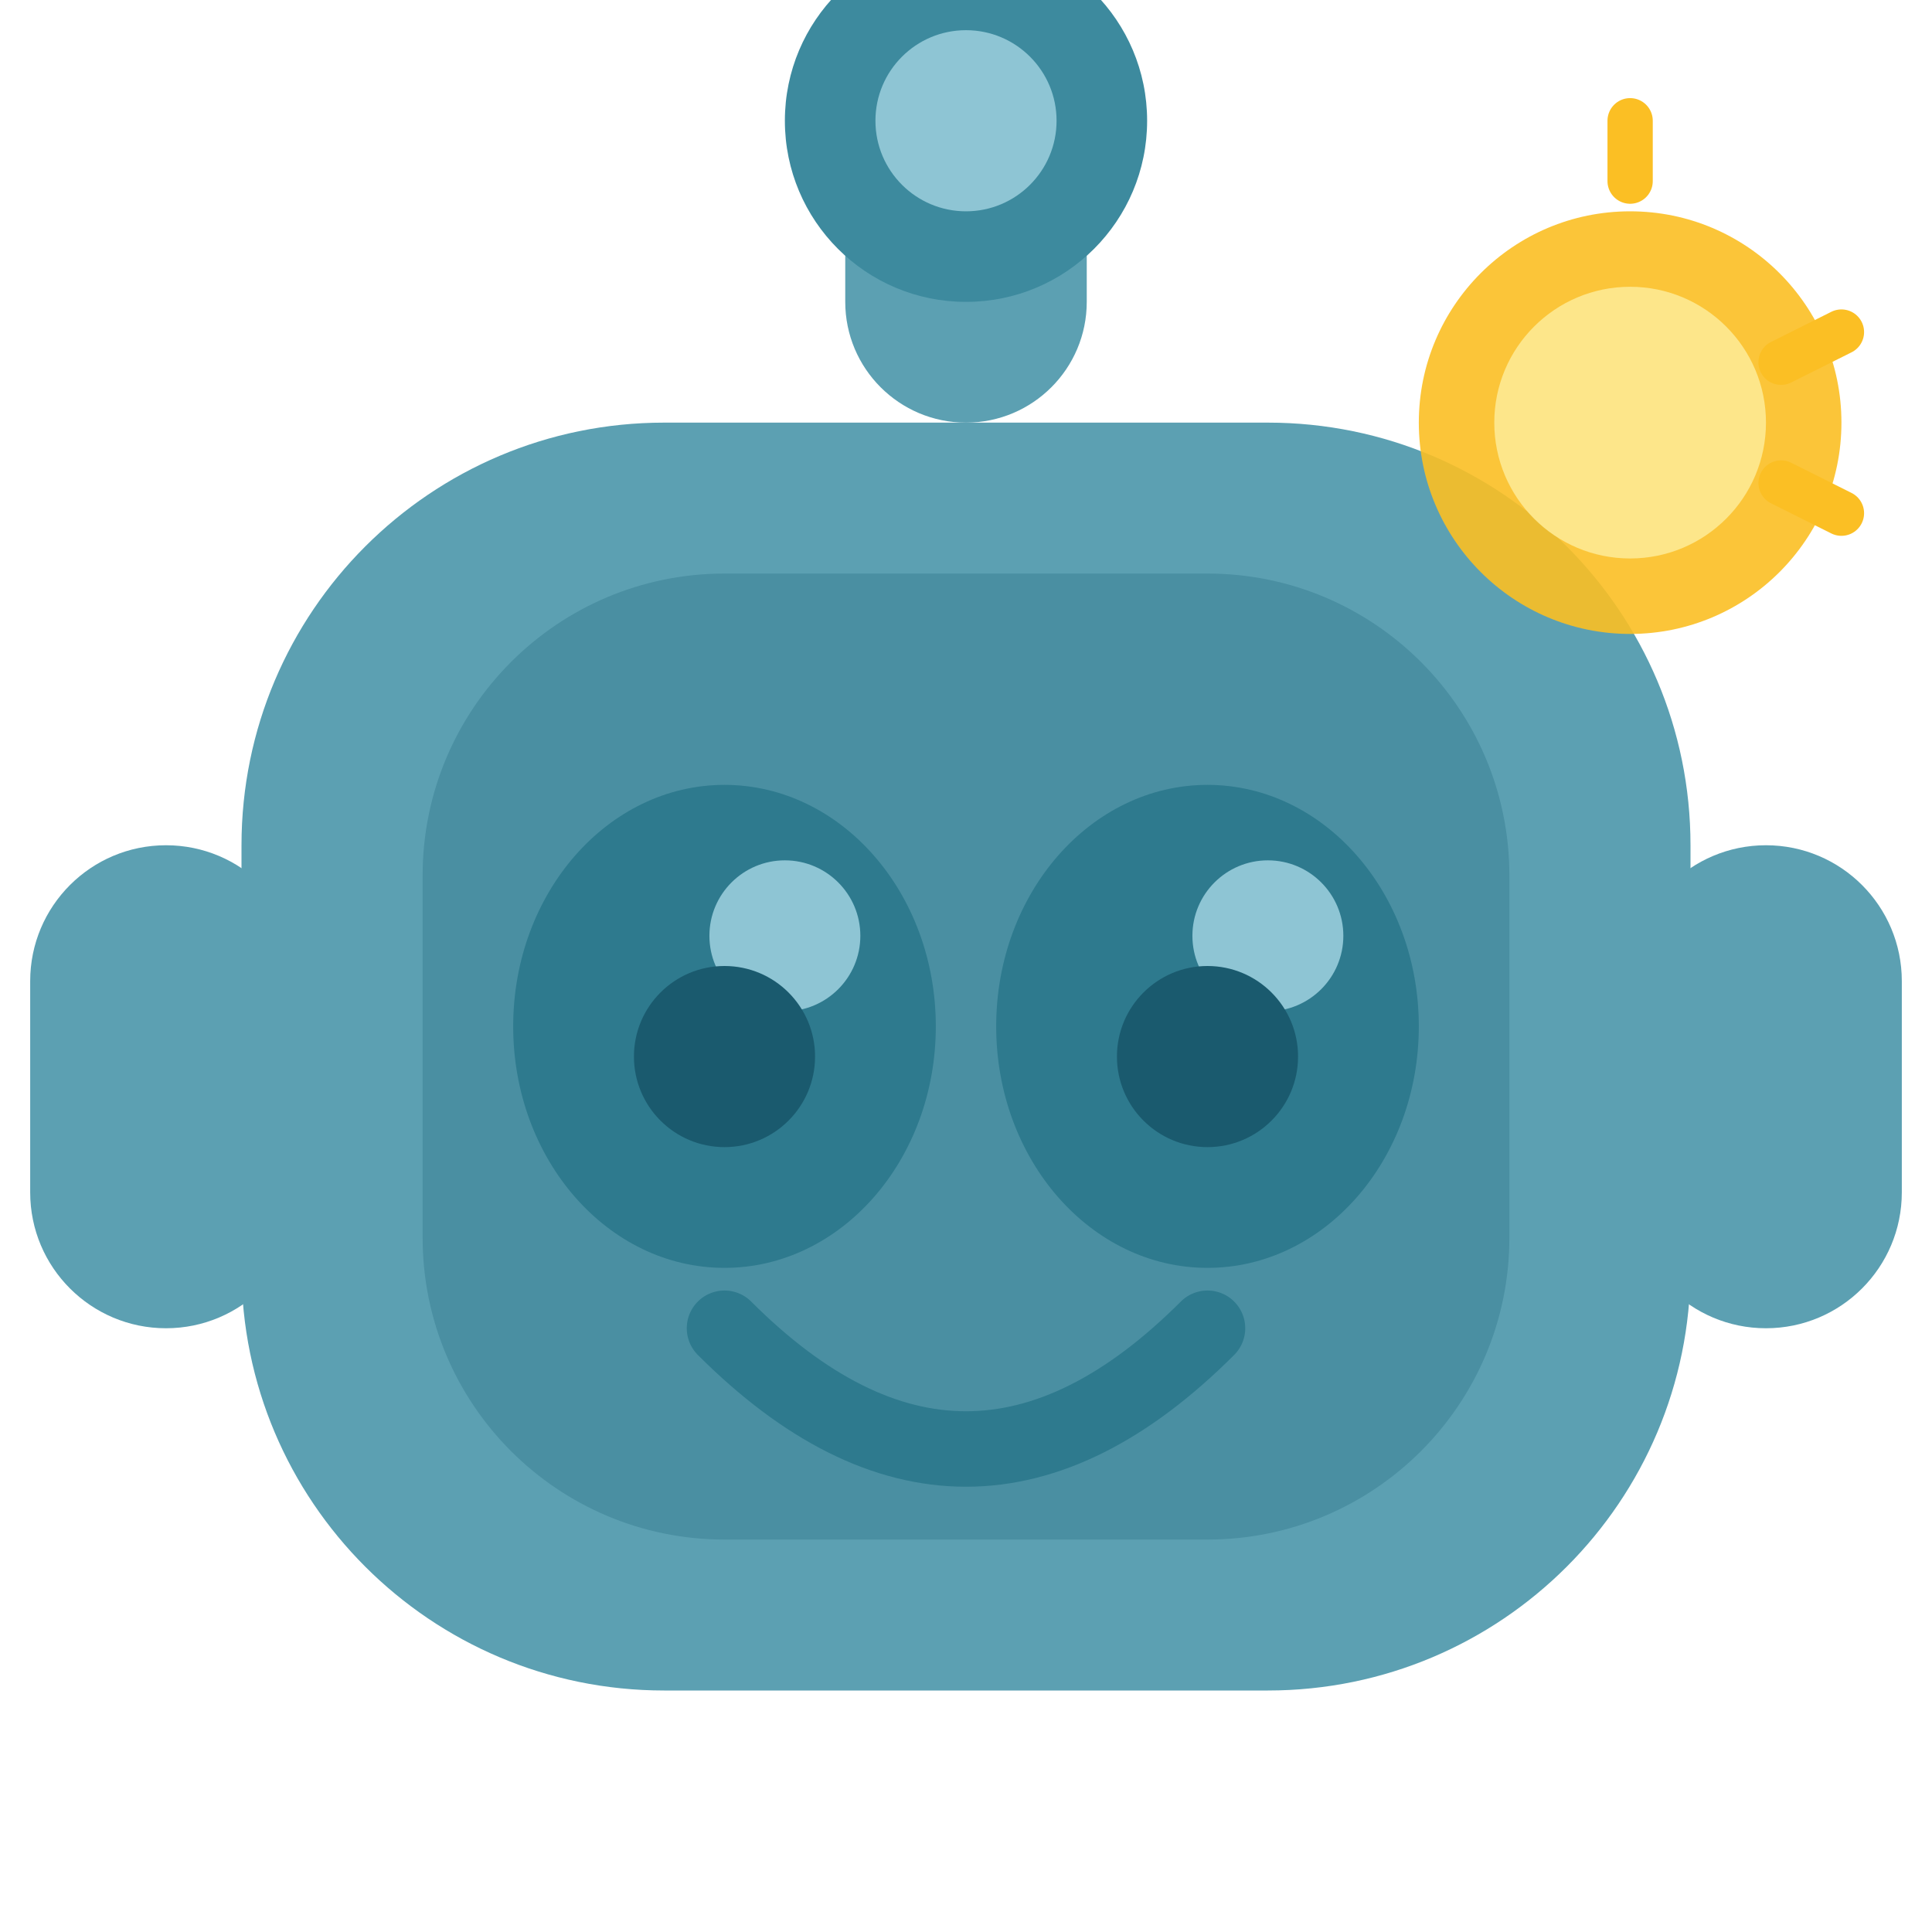
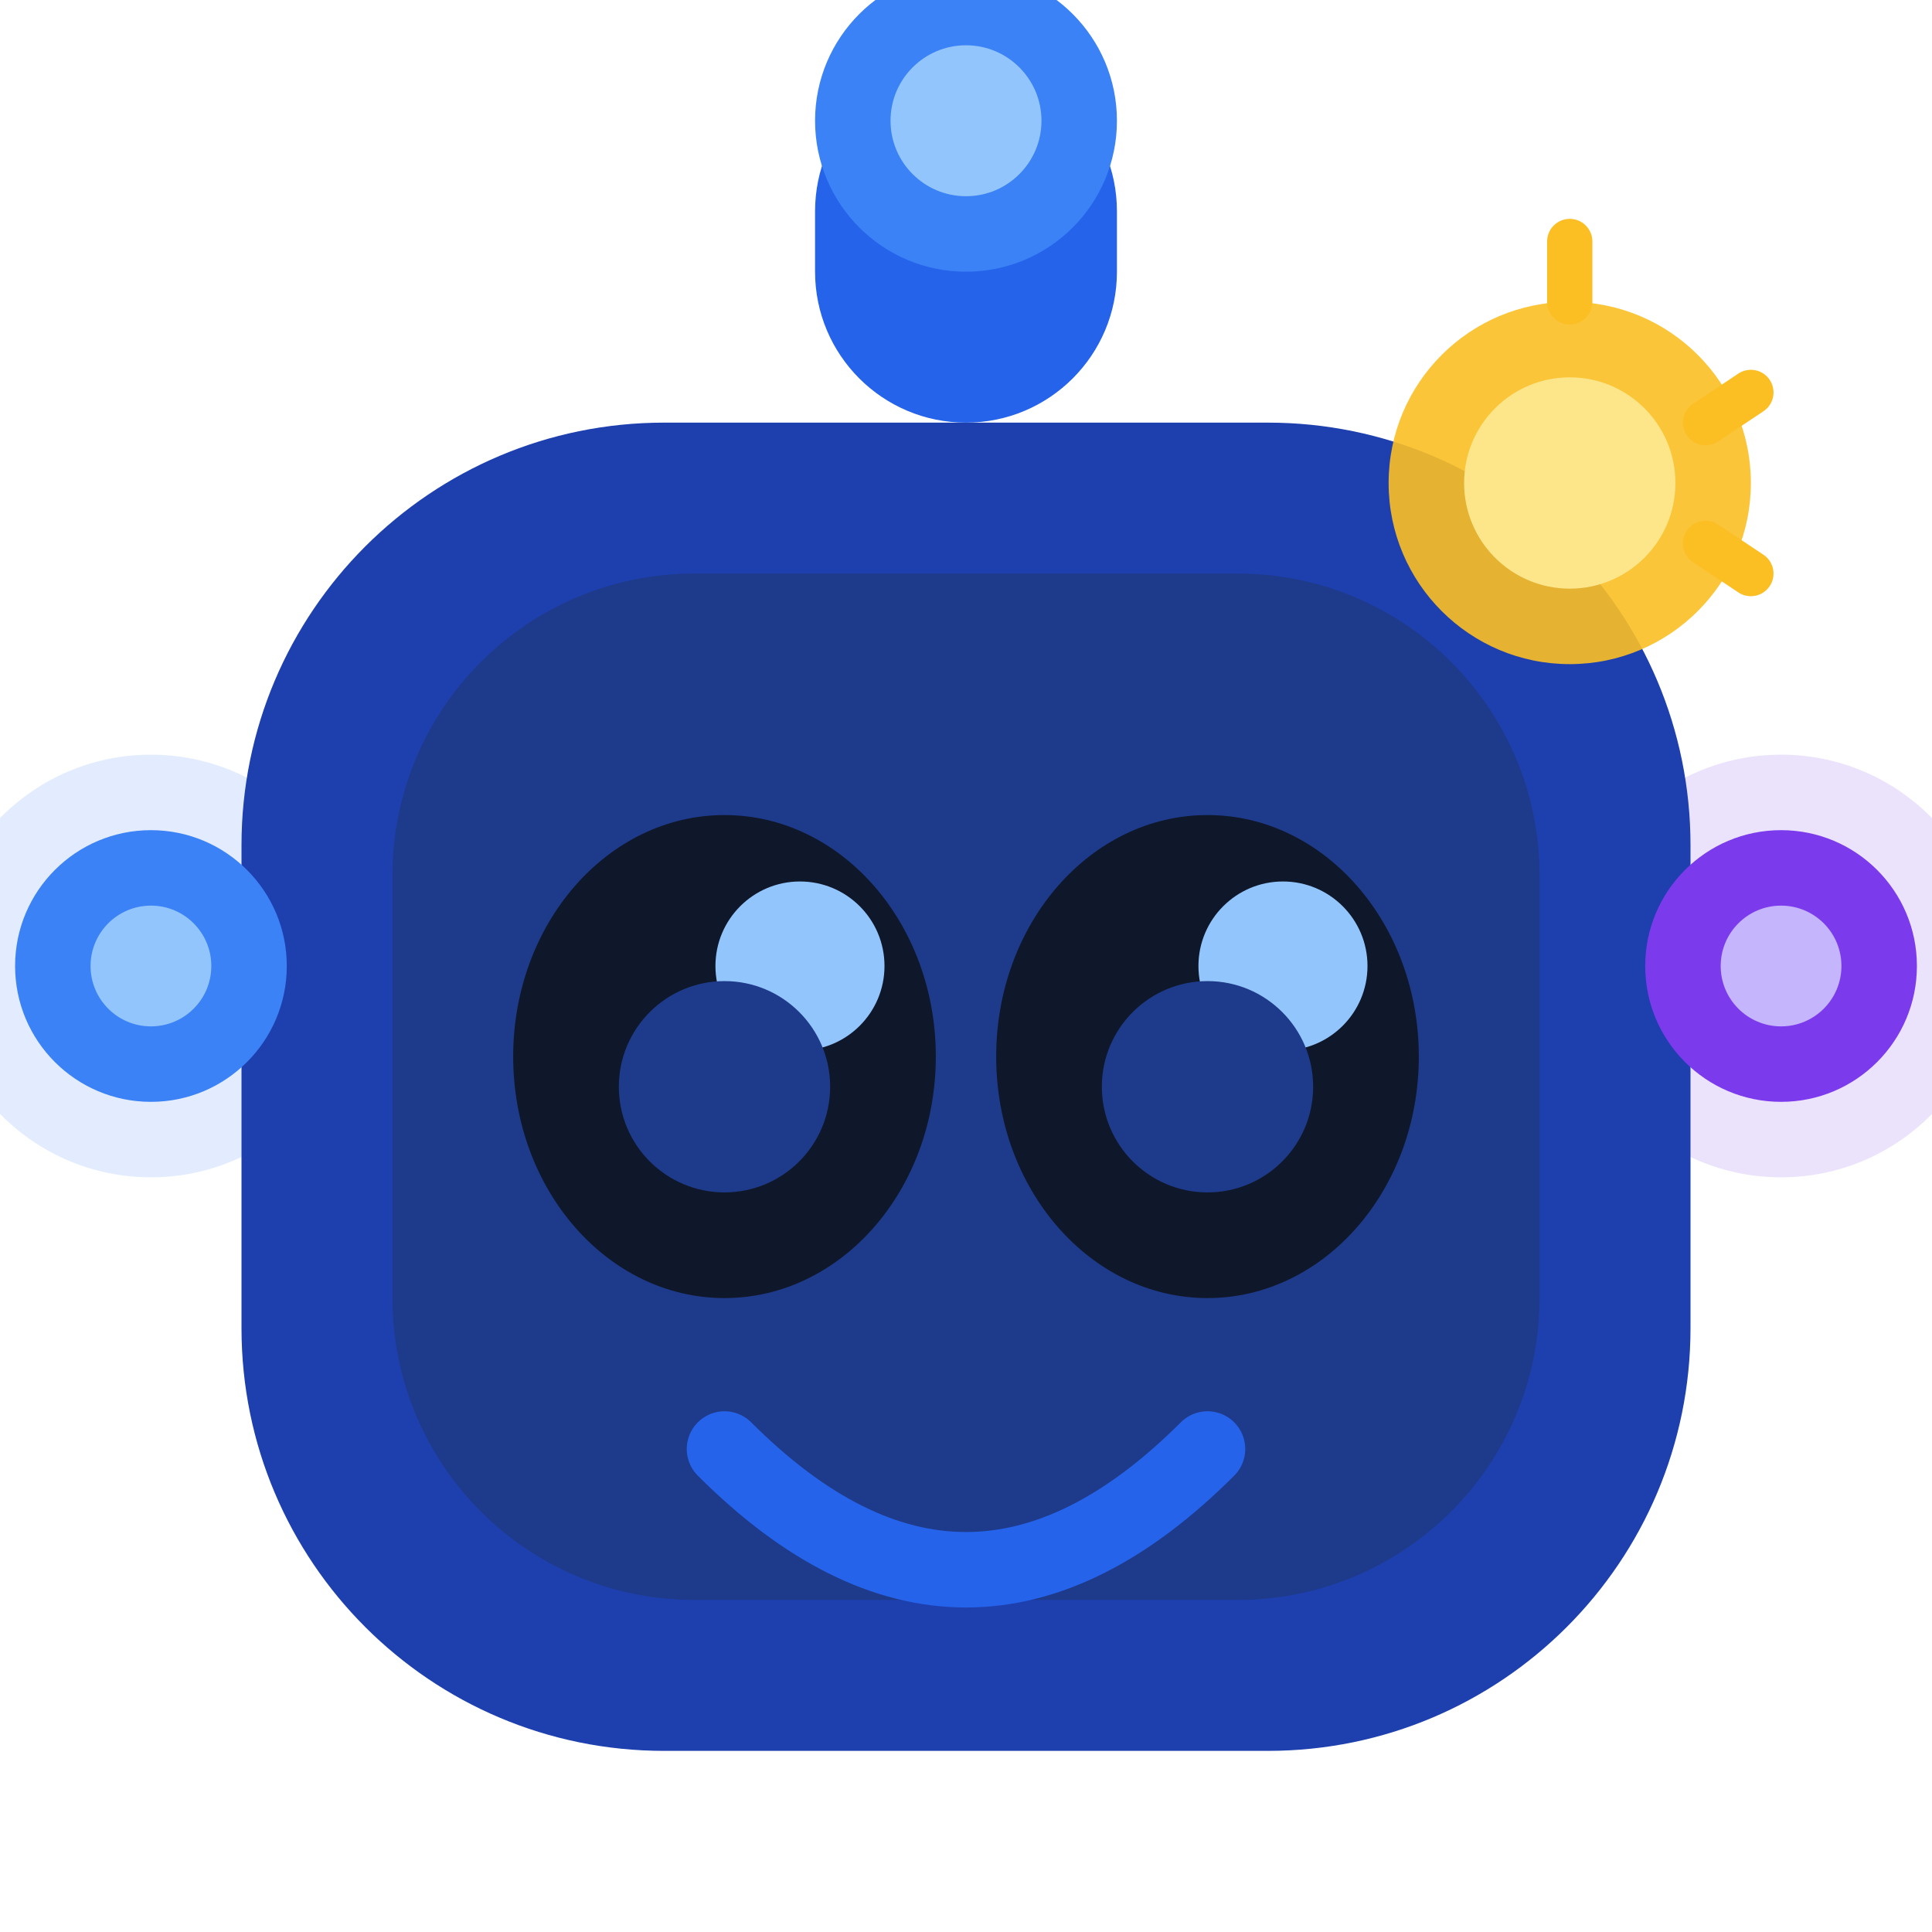
<svg xmlns="http://www.w3.org/2000/svg" viewBox="0 0 64 64" fill="none">
-   <rect x="28" y="2" width="8" height="12" rx="4" fill="#5ca0b2" />
-   <circle cx="32" cy="4" r="6" fill="#3d8a9e" />
-   <circle cx="32" cy="4" r="3" fill="#8ec5d4" />
-   <rect x="8" y="14" width="48" height="42" rx="14" fill="#5ca0b2" />
-   <rect x="14" y="19" width="36" height="32" rx="10" fill="#4a8fa2" />
-   <rect x="1" y="28" width="9" height="16" rx="4.5" fill="#5ca0b2" />
-   <rect x="54" y="28" width="9" height="16" rx="4.5" fill="#5ca0b2" />
-   <ellipse cx="24" cy="34" rx="7" ry="8" fill="#2e7a8e" />
-   <ellipse cx="40" cy="34" rx="7" ry="8" fill="#2e7a8e" />
-   <circle cx="26" cy="31" r="2.5" fill="#8ec5d4" />
-   <circle cx="42" cy="31" r="2.5" fill="#8ec5d4" />
-   <circle cx="24" cy="35" r="3" fill="#1a5a6e" />
-   <circle cx="40" cy="35" r="3" fill="#1a5a6e" />
-   <path d="M24 44 Q32 52 40 44" stroke="#2e7a8e" stroke-width="2.5" stroke-linecap="round" fill="none" />
-   <circle cx="54" cy="14" r="7" fill="#fbbf24" opacity="0.9" />
-   <circle cx="54" cy="14" r="4.5" fill="#fde68a" />
-   <line x1="54" y1="4" x2="54" y2="6" stroke="#fbbf24" stroke-width="1.5" stroke-linecap="round" />
-   <line x1="61" y1="11" x2="59" y2="12" stroke="#fbbf24" stroke-width="1.5" stroke-linecap="round" />
-   <line x1="61" y1="17" x2="59" y2="16" stroke="#fbbf24" stroke-width="1.5" stroke-linecap="round" />
+   <circle cx="5" cy="32" r="7" fill="#3b82f6" opacity="0.15" />
+   <circle cx="59" cy="32" r="7" fill="#7c3aed" opacity="0.15" />
+   <rect x="27" y="2" width="10" height="12" rx="5" fill="#2563eb" />
+   <circle cx="32" cy="4" r="5" fill="#3b82f6" />
+   <circle cx="32" cy="4" r="2.5" fill="#93c5fd" />
+   <rect x="8" y="14" width="48" height="44" rx="14" fill="#1e40af" />
+   <rect x="13" y="19" width="38" height="34" rx="10" fill="#1e3a8a" />
+   <circle cx="5" cy="32" r="4.5" fill="#3b82f6" />
+   <circle cx="5" cy="32" r="2" fill="#93c5fd" />
+   <circle cx="59" cy="32" r="4.5" fill="#7c3aed" />
+   <circle cx="59" cy="32" r="2" fill="#c4b5fd" />
+   <ellipse cx="24" cy="35" rx="7" ry="8" fill="#0f172a" />
+   <ellipse cx="40" cy="35" rx="7" ry="8" fill="#0f172a" />
+   <circle cx="26.5" cy="32" r="2.8" fill="#93c5fd" />
+   <circle cx="42.5" cy="32" r="2.8" fill="#93c5fd" />
+   <circle cx="24" cy="36" r="3.5" fill="#1e3a8a" />
+   <circle cx="40" cy="36" r="3.5" fill="#1e3a8a" />
+   <path d="M24 48 Q32 56 40 48" stroke="#2563eb" stroke-width="2.5" stroke-linecap="round" fill="none" />
+   <circle cx="52" cy="16" r="6" fill="#fbbf24" opacity="0.9" />
+   <circle cx="52" cy="16" r="3.5" fill="#fde68a" />
+   <line x1="52" y1="8" x2="52" y2="10" stroke="#fbbf24" stroke-width="1.5" stroke-linecap="round" />
+   <line x1="58" y1="13" x2="56.5" y2="14" stroke="#fbbf24" stroke-width="1.5" stroke-linecap="round" />
+   <line x1="58" y1="19" x2="56.5" y2="18" stroke="#fbbf24" stroke-width="1.5" stroke-linecap="round" />
</svg>
